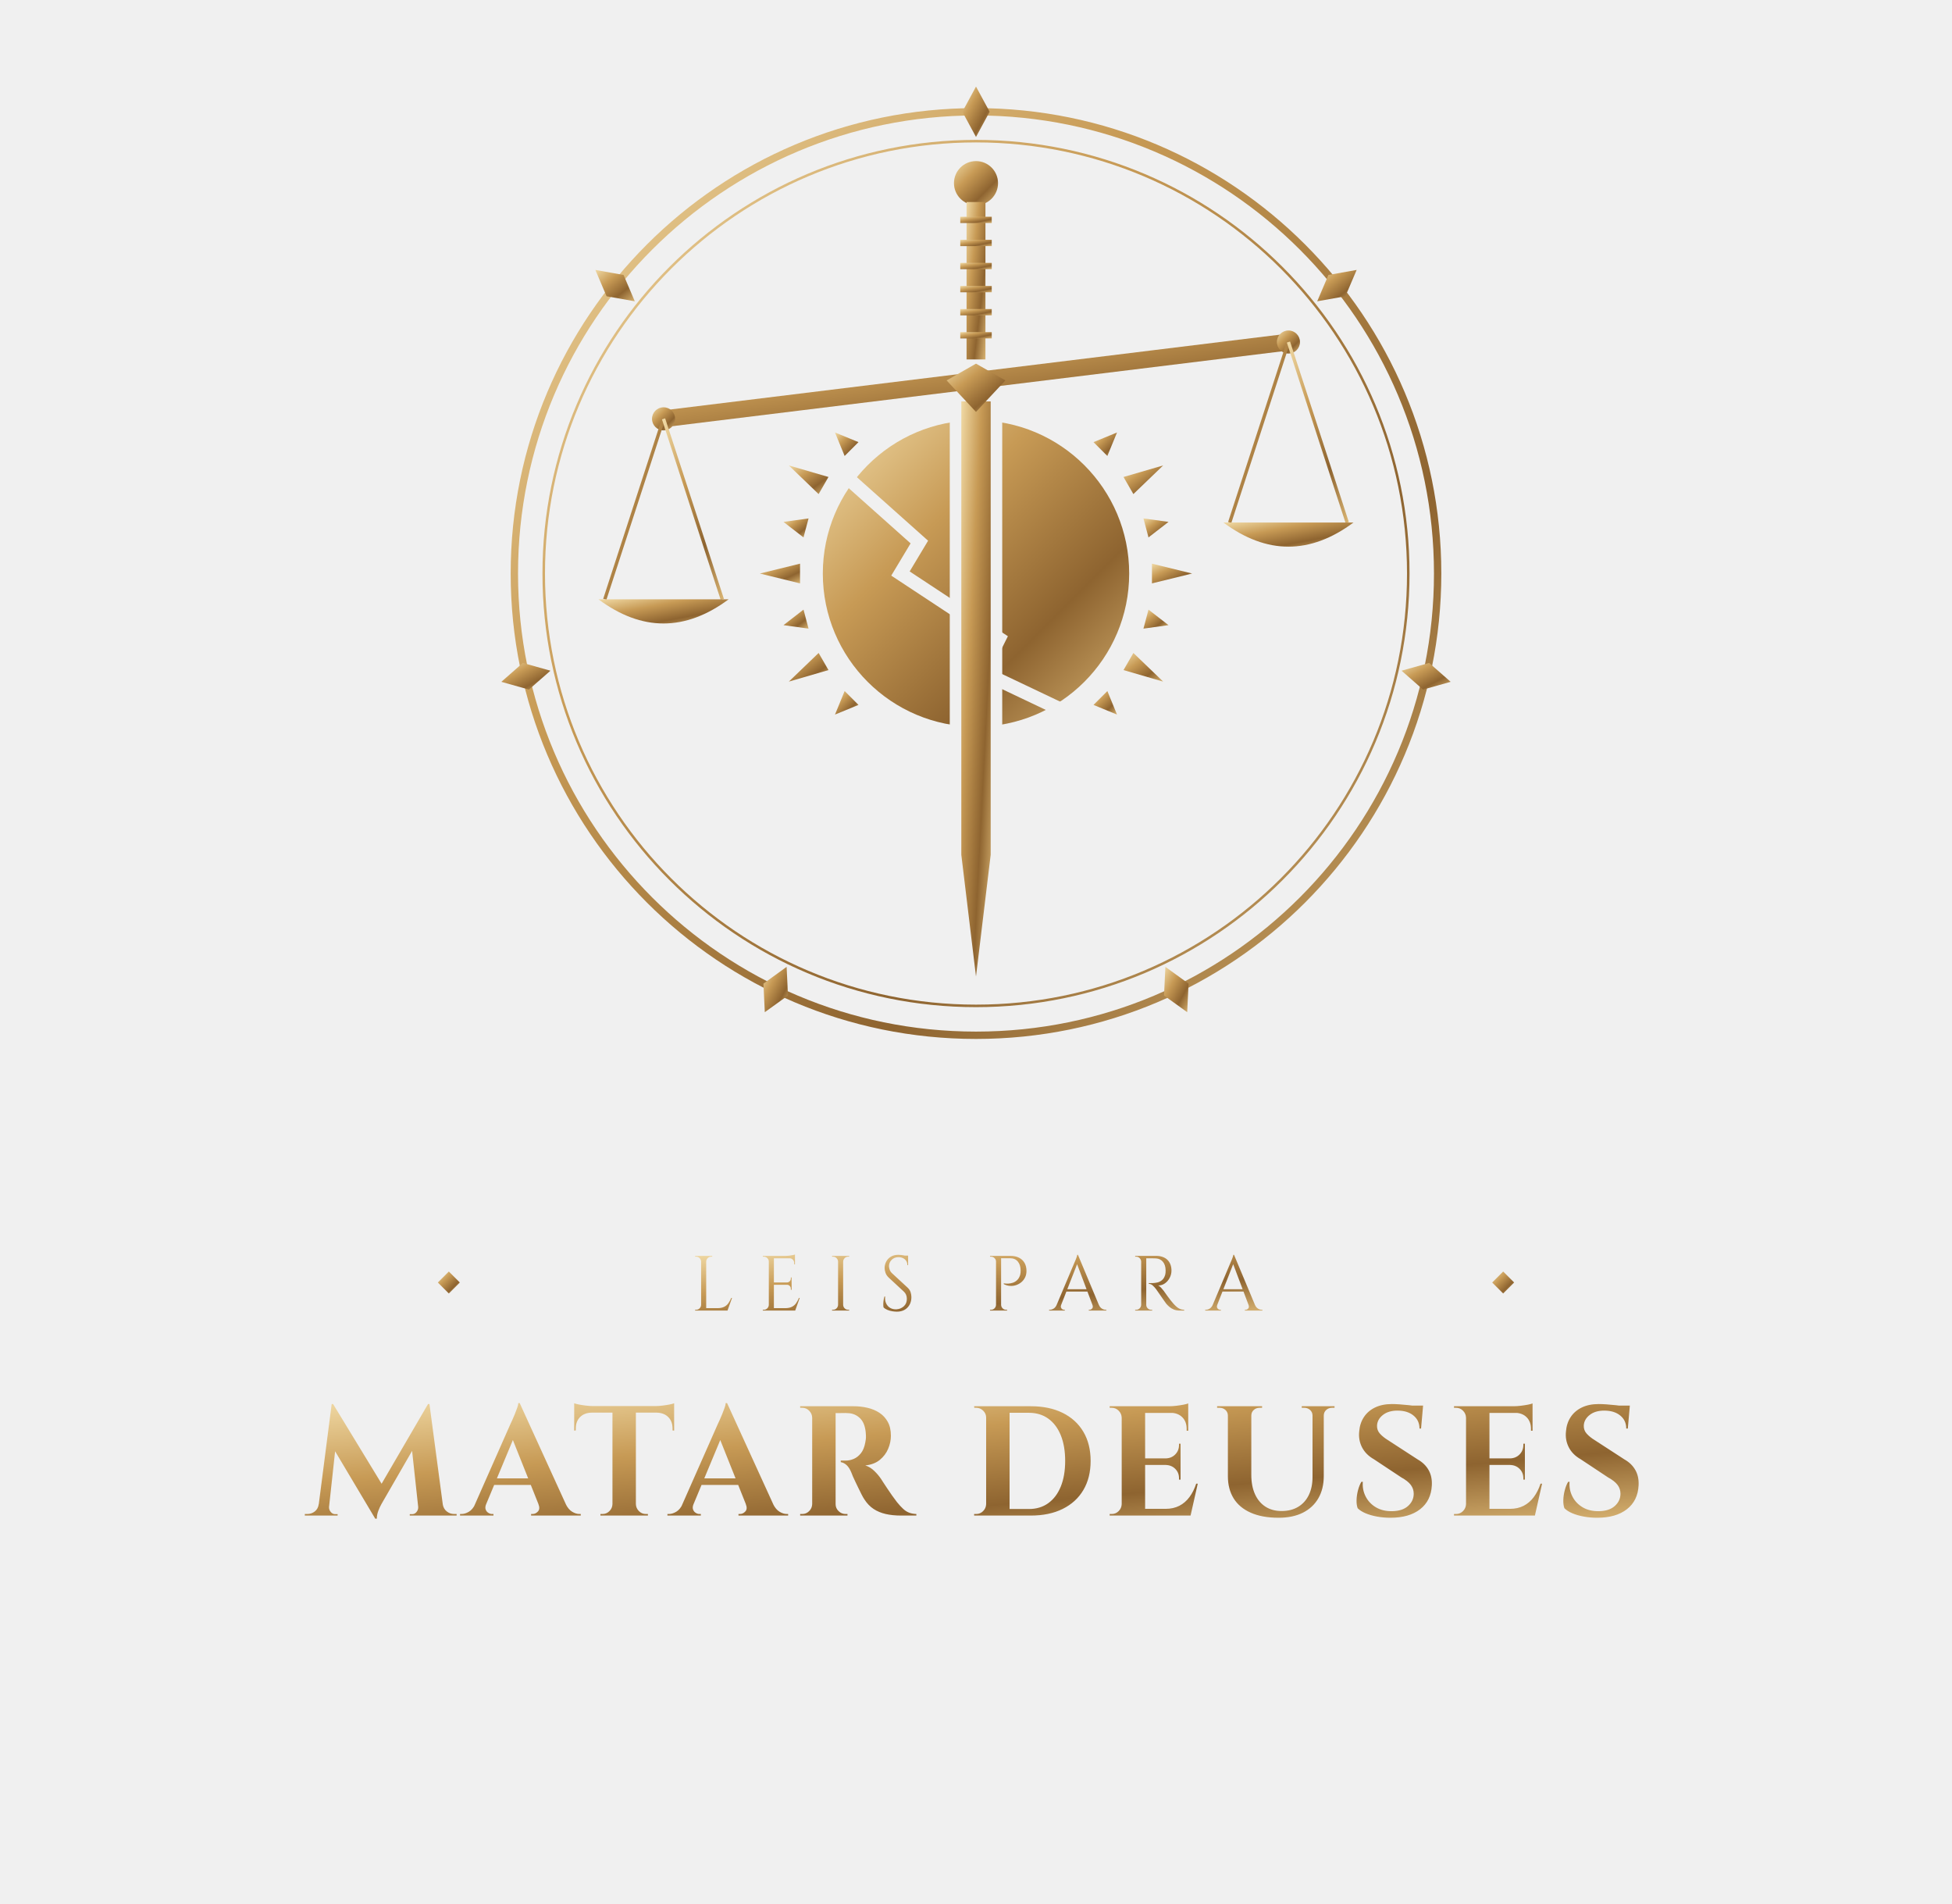
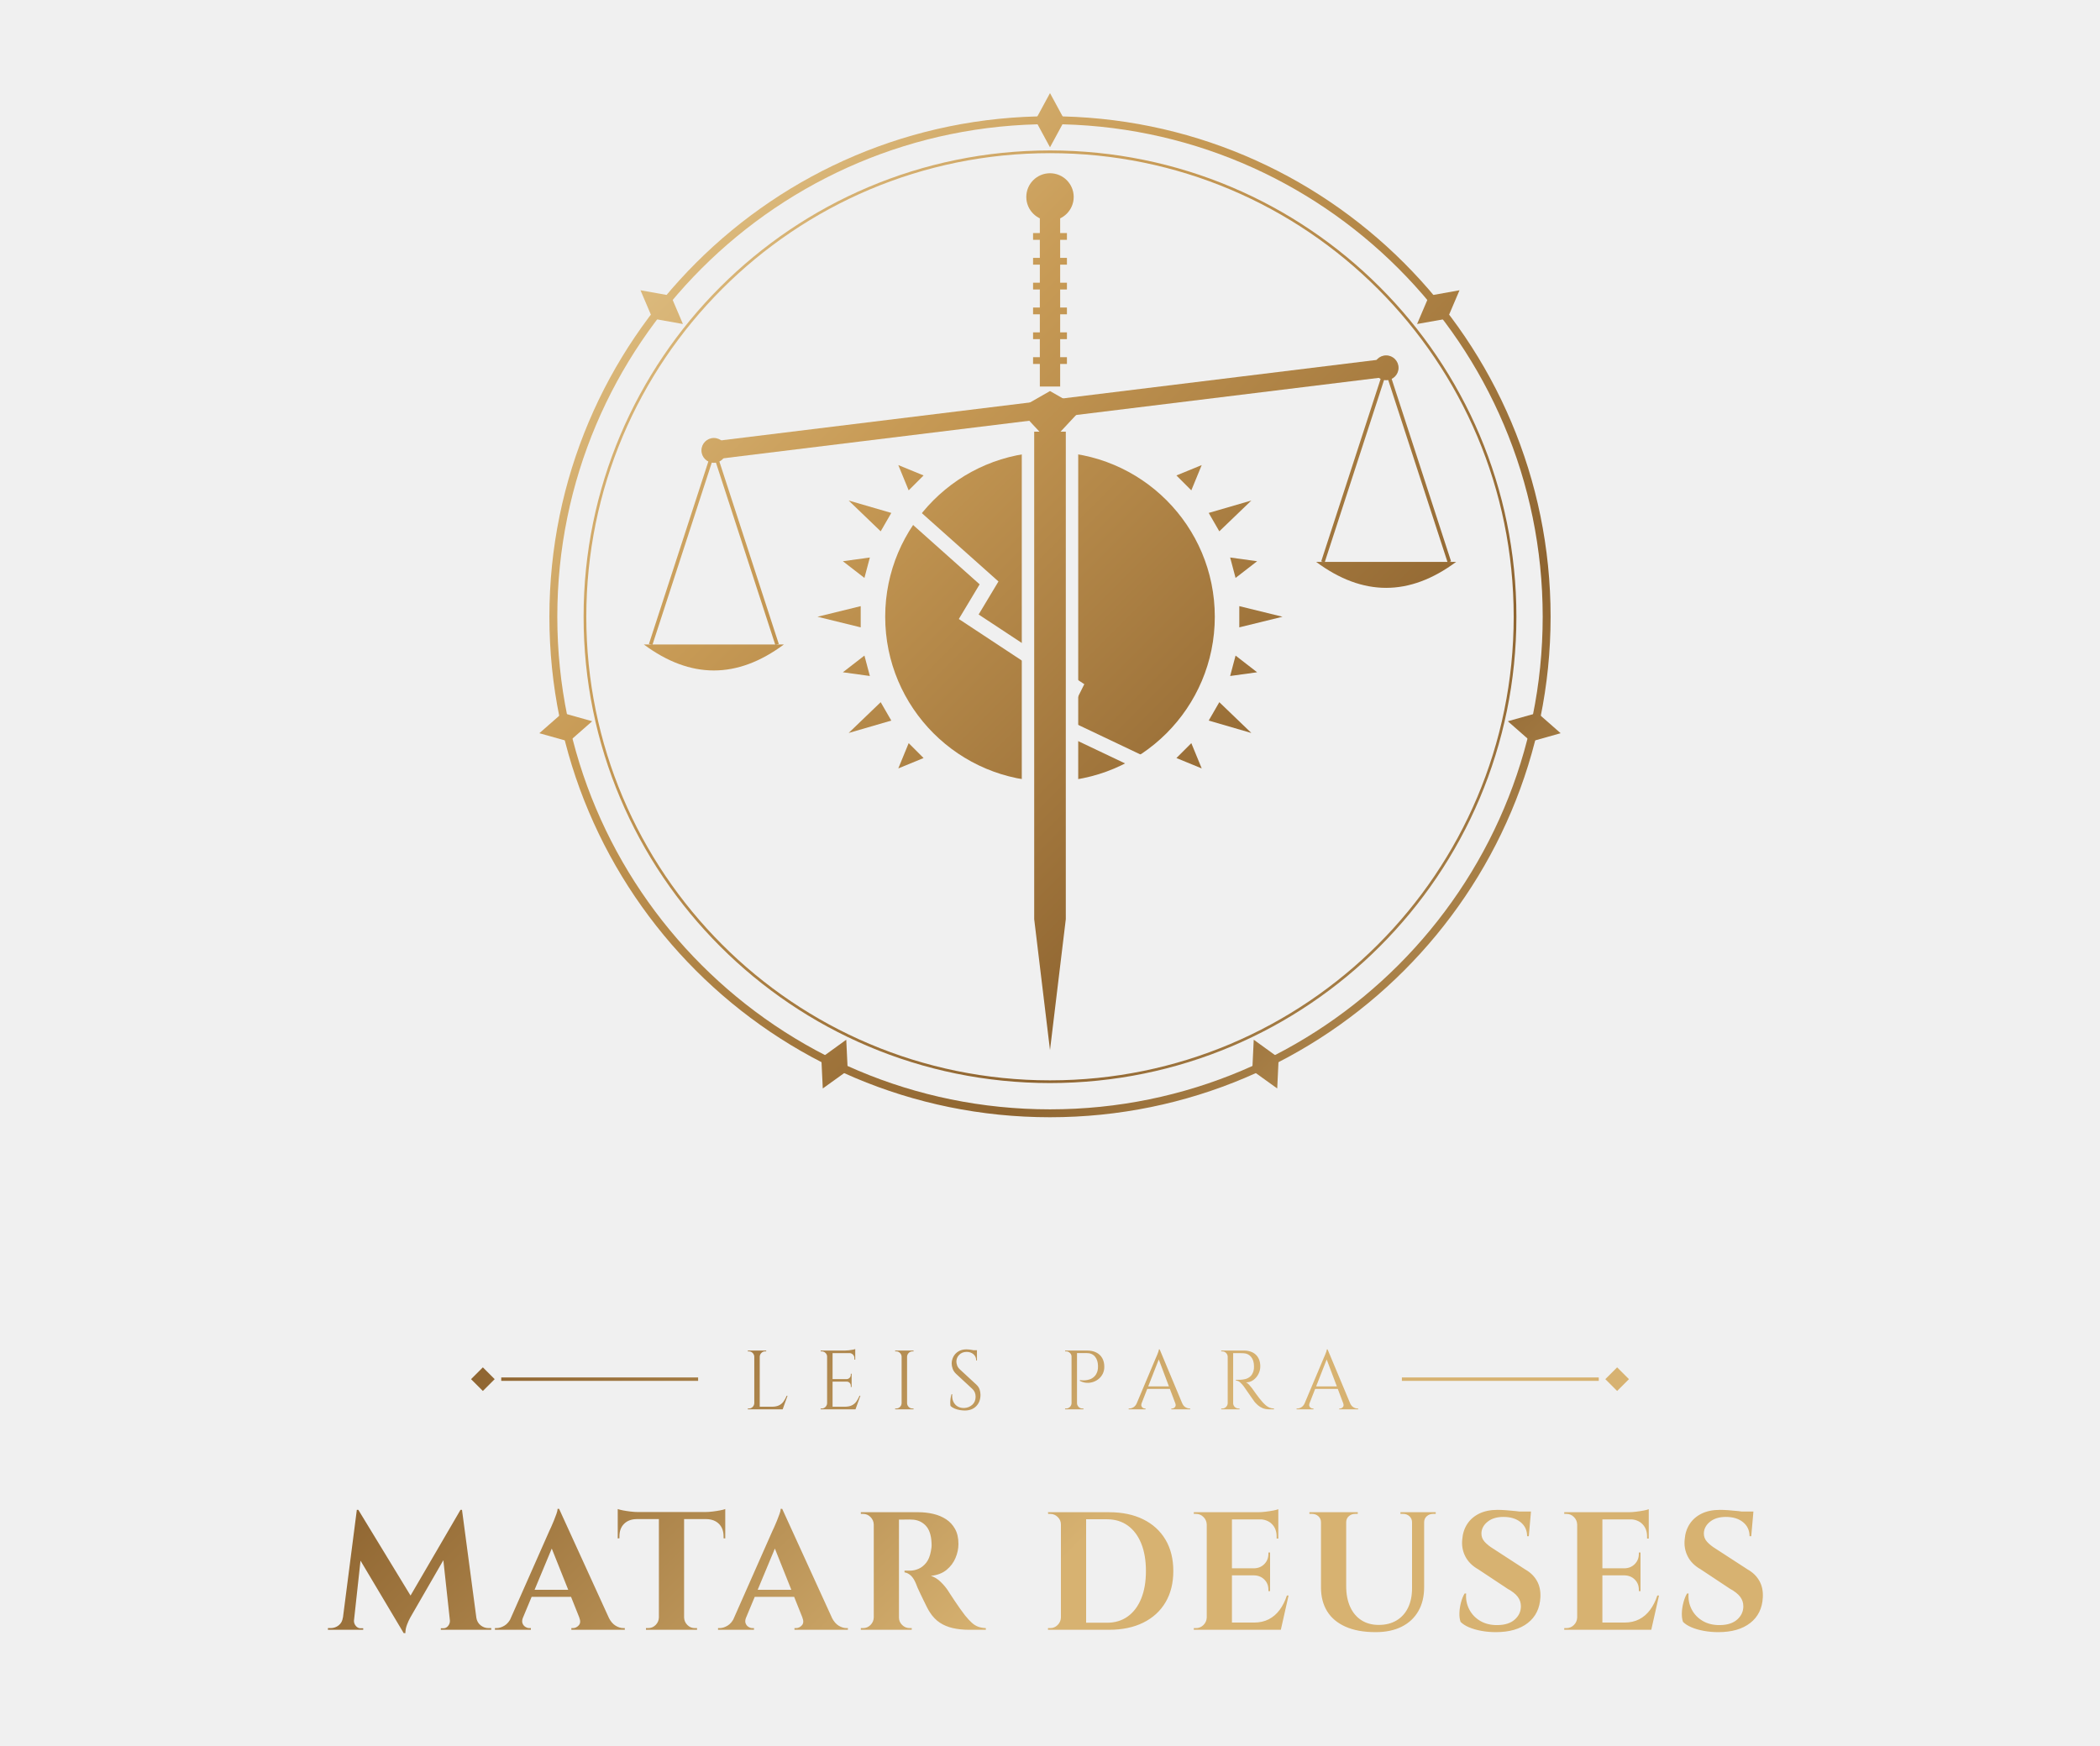
- <svg xmlns="http://www.w3.org/2000/svg" viewBox="0 0 1600 1560" width="1600" height="1560">
+ <svg xmlns="http://www.w3.org/2000/svg" viewBox="0 0 1600 1330" width="1600" height="1330">
  <defs>
-     <linearGradient id="bronze-g" x1="0" y1="0" x2="1" y2="1">
+     <linearGradient id="bronze-g" gradientUnits="userSpaceOnUse" x1="0" y1="0" x2="1000" y2="1000">
      <stop offset="0" stop-color="#F0D9A4" />
      <stop offset="0.35" stop-color="#C79A55" />
      <stop offset="0.7" stop-color="#8E6430" />
      <stop offset="1" stop-color="#D7B271" />
    </linearGradient>
    <mask id="bronzeV-disk" maskUnits="userSpaceOnUse" x="0" y="0" width="1000" height="1000">
      <rect width="1000" height="1000" fill="white" />
      <polyline points="372,404 446,470 428,500 522,562 506,594 628,652" fill="none" stroke="black" stroke-width="13" stroke-linejoin="miter" />
      <polygon points="486,336 514,336 514,768 500,884 486,768" fill="black" stroke="black" stroke-width="22" stroke-linejoin="miter" />
    </mask>
  </defs>
  <g transform="translate(370.0,40) scale(0.86)">
    <circle cx="500" cy="500" r="440" fill="none" stroke="url(#bronze-g)" stroke-width="7" />
    <circle cx="500" cy="500" r="412" fill="none" stroke="url(#bronze-g)" stroke-width="2.4" />
    <polygon points="500.0,36.0 513.0,60.0 500.0,84.0 487.0,60.0" fill="url(#bronze-g)" />
    <polygon points="862.8,210.7 852.1,235.8 825.2,240.6 835.9,215.5" fill="url(#bronze-g)" />
    <polygon points="952.4,603.2 926.1,610.6 905.6,592.6 931.9,585.2" fill="url(#bronze-g)" />
    <polygon points="701.3,918.0 679.2,902.1 680.5,874.8 702.6,890.8" fill="url(#bronze-g)" />
    <polygon points="298.7,918.0 297.4,890.8 319.5,874.8 320.8,902.1" fill="url(#bronze-g)" />
    <polygon points="47.6,603.2 68.1,585.2 94.4,592.6 73.9,610.6" fill="url(#bronze-g)" />
    <polygon points="137.2,210.7 164.1,215.5 174.8,240.6 147.9,235.8" fill="url(#bronze-g)" />
    <polygon points="667.7,490.6 706.0,500.0 667.7,509.4" fill="url(#bronze-g)" />
    <polygon points="664.4,534.4 683.5,549.2 659.6,552.5" fill="url(#bronze-g)" />
    <polygon points="650.0,575.7 678.4,603.0 640.6,592.0" fill="url(#bronze-g)" />
    <polygon points="625.2,612.0 634.4,634.4 612.0,625.2" fill="url(#bronze-g)" />
    <polygon points="388.0,625.2 365.6,634.4 374.8,612.0" fill="url(#bronze-g)" />
    <polygon points="359.4,592.0 321.6,603.0 350.0,575.7" fill="url(#bronze-g)" />
    <polygon points="340.4,552.5 316.5,549.2 335.6,534.4" fill="url(#bronze-g)" />
    <polygon points="332.3,509.4 294.0,500.0 332.3,490.6" fill="url(#bronze-g)" />
    <polygon points="335.6,465.6 316.5,450.8 340.4,447.5" fill="url(#bronze-g)" />
    <polygon points="350.0,424.3 321.6,397.0 359.4,408.0" fill="url(#bronze-g)" />
    <polygon points="374.8,388.0 365.6,365.6 388.0,374.8" fill="url(#bronze-g)" />
    <polygon points="612.0,374.8 634.4,365.6 625.2,388.0" fill="url(#bronze-g)" />
    <polygon points="640.6,408.0 678.4,397.0 650.0,424.3" fill="url(#bronze-g)" />
    <polygon points="659.6,447.5 683.5,450.8 664.4,465.6" fill="url(#bronze-g)" />
    <circle cx="500" cy="500" r="146" fill="url(#bronze-g)" mask="url(#bronzeV-disk)" />
    <circle cx="500" cy="128" r="21" fill="url(#bronze-g)" />
    <rect x="491" y="146" width="18" height="150" fill="url(#bronze-g)" />
    <rect x="485" y="160" width="30" height="6" fill="url(#bronze-g)" />
    <rect x="485" y="182" width="30" height="6" fill="url(#bronze-g)" />
    <rect x="485" y="204" width="30" height="6" fill="url(#bronze-g)" />
    <rect x="485" y="226" width="30" height="6" fill="url(#bronze-g)" />
    <rect x="485" y="248" width="30" height="6" fill="url(#bronze-g)" />
    <rect x="485" y="270" width="30" height="6" fill="url(#bronze-g)" />
    <polygon points="486,336 514,336 514,768 500,884 486,768" fill="url(#bronze-g)" />
    <polygon points="201.3,344.6 796.8,271.5 798.7,287.4 203.2,360.5" fill="url(#bronze-g)" />
    <polygon points="472,316 500,300 528,316 500,346" fill="url(#bronze-g)" />
    <circle cx="202.2" cy="352.6" r="11" fill="url(#bronze-g)" />
    <line x1="202.2" y1="352.6" x2="146.2" y2="524.6" stroke="url(#bronze-g)" stroke-width="3.2" />
    <line x1="202.2" y1="352.6" x2="258.2" y2="524.6" stroke="url(#bronze-g)" stroke-width="3.2" />
    <path d="M140.2,524.6 Q202.2,570.6 264.2,524.6 Z" fill="url(#bronze-g)" />
    <circle cx="797.8" cy="279.4" r="11" fill="url(#bronze-g)" />
    <line x1="797.8" y1="279.4" x2="741.8" y2="451.4" stroke="url(#bronze-g)" stroke-width="3.2" />
    <line x1="797.8" y1="279.4" x2="853.8" y2="451.4" stroke="url(#bronze-g)" stroke-width="3.2" />
    <path d="M735.8,451.4 Q797.8,497.4 859.8,451.4 Z" fill="url(#bronze-g)" />
  </g>
  <path d="M578.848 1029.2V1074.0H574.688V1029.2ZM596.128 1072.016V1074.0H578.656V1072.016ZM600.032 1063.632 596.32 1074.0H585.696L588 1072.016Q591.392 1072.016 593.536 1070.96Q595.68 1069.904 597.024 1067.984Q598.368 1066.064 599.392 1063.632ZM574.88 1069.328V1074.0H569.76V1073.36Q569.76 1073.36 570.176 1073.36Q570.592 1073.36 570.592 1073.36Q572.256 1073.36 573.44 1072.176Q574.624 1070.992 574.688 1069.328ZM574.88 1033.872H574.688Q574.624 1032.208 573.44 1031.024Q572.256 1029.84 570.592 1029.84Q570.592 1029.84 570.176 1029.84Q569.76 1029.84 569.76 1029.84V1029.2H574.88ZM578.656 1033.872V1029.2H583.776V1029.84Q583.712 1029.84 583.328 1029.84Q582.944 1029.84 582.944 1029.84Q581.28 1029.84 580.096 1031.024Q578.912 1032.208 578.848 1033.872ZM634.336 1029.2V1074.0H630.176V1029.2ZM651.616 1072.016V1074.0H634.144V1072.016ZM648.864 1050.96V1052.88H634.144V1050.96ZM651.616 1029.2V1031.184H634.144V1029.2ZM655.52 1063.632 651.808 1074.0H641.184L643.488 1072.016Q646.88 1072.016 649.024 1070.96Q651.168 1069.904 652.512 1067.984Q653.856 1066.064 654.88 1063.632ZM648.864 1052.752V1056.976H648.224V1056.016Q648.224 1054.736 647.328 1053.808Q646.432 1052.88 645.152 1052.88V1052.752ZM648.864 1046.864V1051.088H645.152V1050.96Q646.432 1050.896 647.328 1049.968Q648.224 1049.04 648.224 1047.76V1046.864ZM651.616 1030.992V1036.112H650.976V1034.96Q650.976 1033.424 649.888 1032.304Q648.8 1031.184 647.2 1031.12V1030.992ZM651.616 1028.048V1029.904L643.808 1029.2Q645.216 1029.2 646.784 1029.008Q648.352 1028.816 649.696 1028.56Q651.04 1028.304 651.616 1028.048ZM630.368 1069.328V1074.0H625.248V1073.36Q625.248 1073.36 625.664 1073.36Q626.08 1073.36 626.08 1073.36Q627.744 1073.36 628.928 1072.176Q630.112 1070.992 630.176 1069.328ZM630.368 1033.872H630.176Q630.176 1032.208 628.96 1031.024Q627.744 1029.84 626.08 1029.84Q626.08 1029.84 625.696 1029.84Q625.312 1029.84 625.312 1029.84L625.248 1029.2H630.368ZM691.104 1029.2V1074.0H686.944V1029.2ZM687.136 1069.328V1074.0H682.016V1073.36Q682.016 1073.36 682.432 1073.36Q682.848 1073.36 682.848 1073.36Q684.512 1073.36 685.696 1072.176Q686.88 1070.992 686.944 1069.328ZM687.136 1033.872H686.944Q686.88 1032.208 685.696 1031.024Q684.512 1029.84 682.848 1029.84Q682.848 1029.84 682.432 1029.84Q682.016 1029.84 682.016 1029.84V1029.2H687.136ZM690.912 1069.328H691.104Q691.168 1070.992 692.352 1072.176Q693.536 1073.36 695.2 1073.36Q695.2 1073.36 695.584 1073.36Q695.968 1073.36 696.032 1073.36V1074.0H690.912ZM690.912 1033.872V1029.2H696.032V1029.84Q695.968 1029.84 695.584 1029.84Q695.2 1029.84 695.2 1029.84Q693.536 1029.84 692.352 1031.024Q691.168 1032.208 691.104 1033.872ZM736.352 1028.304Q737.376 1028.304 738.56 1028.432Q739.744 1028.56 740.864 1028.784Q741.984 1029.008 742.912 1029.232Q743.84 1029.456 744.352 1029.712V1036.816H743.776Q743.776 1033.744 741.664 1031.984Q739.552 1030.224 736.544 1030.224Q733.024 1030.224 730.848 1032.432Q728.672 1034.64 728.672 1037.584Q728.672 1038.8 729.216 1040.432Q729.76 1042.064 731.232 1043.472L743.84 1055.12Q745.76 1056.912 746.4 1058.96Q747.04 1061.008 747.04 1062.928Q747.04 1068.24 743.808 1071.568Q740.576 1074.896 735.072 1074.896Q733.536 1074.896 731.456 1074.576Q729.376 1074.256 727.424 1073.456Q725.472 1072.656 724.192 1071.376Q724 1070.352 724 1068.816Q724 1067.28 724.256 1065.584Q724.512 1063.888 724.96 1062.48H725.536Q725.216 1065.744 726.368 1068.176Q727.52 1070.608 729.728 1071.856Q731.936 1073.104 734.752 1072.976Q738.272 1072.784 740.8 1070.512Q743.328 1068.24 743.328 1064.4Q743.328 1062.544 742.688 1061.04Q742.048 1059.536 740.832 1058.448L728.544 1047.056Q726.624 1045.264 725.856 1043.12Q725.088 1040.976 725.088 1039.12Q725.088 1036.432 726.368 1033.936Q727.648 1031.44 730.176 1029.872Q732.704 1028.304 736.352 1028.304ZM744.352 1028.944V1030.288H739.488V1028.944ZM819.744 1029.2H828.192Q832.288 1029.2 835.232 1030.672Q838.176 1032.144 839.776 1034.928Q841.376 1037.712 841.376 1041.552Q841.376 1044.496 840.224 1046.832Q839.072 1049.168 837.152 1050.768Q835.232 1052.368 832.8 1053.168Q830.368 1053.968 827.776 1053.776Q825.184 1053.584 822.752 1052.304V1051.664Q822.752 1051.664 823.84 1051.824Q824.928 1051.984 826.624 1051.888Q828.32 1051.792 830.208 1051.184Q832.096 1050.576 833.728 1049.04Q835.36 1047.504 836.192 1044.752Q836.384 1044.048 836.512 1042.992Q836.64 1041.936 836.576 1040.912Q836.512 1036.496 834.272 1033.808Q832.032 1031.12 827.936 1031.12H820.384Q820.384 1031.12 820.224 1030.64Q820.064 1030.16 819.904 1029.68Q819.744 1029.2 819.744 1029.2ZM820.576 1029.2V1074.0H816.416V1029.2ZM816.608 1069.328V1074.0H811.488V1073.36Q811.488 1073.36 811.904 1073.36Q812.32 1073.36 812.32 1073.36Q813.984 1073.36 815.168 1072.176Q816.352 1070.992 816.416 1069.328ZM816.608 1033.872H816.416Q816.416 1032.208 815.2 1031.024Q813.984 1029.84 812.32 1029.84Q812.32 1029.84 811.936 1029.84Q811.552 1029.84 811.552 1029.84L811.488 1029.2H816.608ZM820.384 1069.328H820.576Q820.64 1070.992 821.824 1072.176Q823.008 1073.36 824.672 1073.36Q824.672 1073.36 825.088 1073.36Q825.504 1073.36 825.504 1073.36V1074.0H820.384ZM883.552 1028.304 902.496 1073.616H897.056L882.272 1034.384ZM869.792 1069.328Q869.344 1070.608 869.664 1071.504Q869.984 1072.4 870.72 1072.88Q871.456 1073.36 872.224 1073.36H872.8V1074.0H859.936V1073.36Q859.936 1073.36 860.224 1073.36Q860.512 1073.36 860.512 1073.36Q861.984 1073.36 863.552 1072.432Q865.12 1071.504 866.144 1069.328ZM883.552 1028.304 884.128 1032.784 868.064 1073.808H864.224L880.608 1034.896Q880.608 1034.896 880.96 1034.096Q881.312 1033.296 881.792 1032.144Q882.272 1030.992 882.624 1029.904Q882.976 1028.816 882.976 1028.304ZM892.576 1056.528V1058.448H872.544V1056.528ZM895.456 1069.328H900.704Q901.664 1071.504 903.264 1072.432Q904.864 1073.36 906.336 1073.36Q906.336 1073.36 906.592 1073.36Q906.848 1073.36 906.848 1073.36V1074.0H892.448V1073.36H893.024Q894.24 1073.36 895.2 1072.304Q896.16 1071.248 895.456 1069.328ZM938.72 1029.2H947.744Q950.624 1029.2 952.96 1030.032Q955.296 1030.864 956.896 1032.432Q958.496 1034.0 959.36 1036.208Q960.224 1038.416 960.224 1041.232Q960.224 1044.304 958.784 1047.12Q957.344 1049.936 954.88 1051.696Q952.416 1053.456 949.344 1053.456Q950.432 1053.904 951.712 1055.28Q952.992 1056.656 953.952 1057.936Q953.952 1057.936 954.816 1059.184Q955.68 1060.432 956.992 1062.224Q958.304 1064.016 959.648 1065.744Q960.992 1067.472 961.952 1068.496Q963.232 1069.904 964.512 1070.992Q965.792 1072.08 967.296 1072.72Q968.8 1073.36 970.656 1073.36V1074.0H967.136Q964.192 1074.0 962.048 1073.104Q959.904 1072.208 958.432 1070.896Q956.96 1069.584 955.936 1068.368Q955.744 1068.112 954.88 1066.896Q954.016 1065.68 952.832 1063.984Q951.648 1062.288 950.496 1060.624Q949.344 1058.96 948.512 1057.776Q947.68 1056.592 947.552 1056.4Q946.336 1054.8 944.864 1053.456Q943.392 1052.112 941.664 1052.112V1051.472Q941.664 1051.472 942.656 1051.504Q943.648 1051.536 945.056 1051.472Q946.72 1051.408 948.704 1050.96Q950.688 1050.512 952.416 1049.104Q954.144 1047.696 955.04 1044.816Q955.232 1044.112 955.36 1043.056Q955.488 1042.0 955.424 1040.976Q955.36 1036.624 953.216 1034.032Q951.072 1031.44 947.488 1031.248Q945.696 1031.12 943.808 1031.152Q941.92 1031.184 940.64 1031.184Q939.36 1031.184 939.36 1031.184Q939.36 1031.12 939.2 1030.64Q939.04 1030.16 938.88 1029.68Q938.72 1029.2 938.72 1029.2ZM939.552 1029.2V1074.0H935.392V1029.2ZM935.584 1069.328V1074.0H930.464V1073.36Q930.464 1073.36 930.88 1073.36Q931.296 1073.36 931.296 1073.36Q932.96 1073.36 934.144 1072.176Q935.328 1070.992 935.392 1069.328ZM935.584 1033.872H935.392Q935.328 1032.208 934.144 1031.024Q932.96 1029.84 931.296 1029.84Q931.296 1029.84 930.88 1029.84Q930.464 1029.84 930.464 1029.84V1029.2H935.584ZM939.36 1069.328H939.552Q939.552 1070.992 940.768 1072.176Q941.984 1073.36 943.648 1073.36Q943.648 1073.36 944.032 1073.36Q944.416 1073.36 944.416 1073.36V1074.0H939.36ZM1011.488 1028.304 1030.432 1073.616H1024.992L1010.208 1034.384ZM997.728 1069.328Q997.28 1070.608 997.6 1071.504Q997.92 1072.4 998.656 1072.88Q999.392 1073.36 1000.16 1073.36H1000.736V1074.0H987.872V1073.36Q987.872 1073.36 988.16 1073.36Q988.448 1073.36 988.448 1073.36Q989.92 1073.36 991.488 1072.432Q993.056 1071.504 994.08 1069.328ZM1011.488 1028.304 1012.064 1032.784 996 1073.808H992.16L1008.544 1034.896Q1008.544 1034.896 1008.896 1034.096Q1009.248 1033.296 1009.728 1032.144Q1010.208 1030.992 1010.56 1029.904Q1010.912 1028.816 1010.912 1028.304ZM1020.512 1056.528V1058.448H1000.48V1056.528ZM1023.392 1069.328H1028.64Q1029.6 1071.504 1031.2 1072.432Q1032.8 1073.36 1034.272 1073.36Q1034.272 1073.36 1034.528 1073.36Q1034.784 1073.36 1034.784 1073.36V1074.0H1020.384V1073.36H1020.96Q1022.176 1073.36 1023.136 1072.304Q1024.096 1071.248 1023.392 1069.328Z" fill="url(#bronze-g)" />
-   <line x1="531.9" y1="1051.0" x2="381.9" y2="1051.0" stroke="url(#bronze-g)" stroke-width="2.4" />
+   <rect x="381.9" y="1049.7" width="150.0" height="2.6" fill="url(#bronze-g)" />
  <polygon points="358.9,1051.0 367.9,1042.0 376.9,1051.0 367.9,1060.0" fill="url(#bronze-g)" />
-   <line x1="1068.1" y1="1051.0" x2="1218.1" y2="1051.0" stroke="url(#bronze-g)" stroke-width="2.4" />
+   <rect x="1068.1" y="1049.7" width="150.0" height="2.6" fill="url(#bronze-g)" />
  <polygon points="1223.1,1051.0 1232.1,1042.0 1241.1,1051.0 1232.1,1060.0" fill="url(#bronze-g)" />
  <path d="M350.848 1150.608 351.872 1164.56 313.856 1230.48Q313.856 1230.48 312.576 1232.72Q311.296 1234.96 310.08 1238.16Q308.864 1241.36 308.864 1244.56H307.584L302.592 1233.424ZM264.064 1232.656V1242.0H249.856V1240.72Q249.984 1240.72 250.944 1240.72Q251.904 1240.72 251.904 1240.72Q255.36 1240.72 258.048 1238.608Q260.736 1236.496 261.248 1232.656ZM269.696 1234.704Q269.696 1234.832 269.696 1234.96Q269.696 1235.088 269.696 1235.344Q269.696 1237.392 271.168 1239.12Q272.64 1240.848 274.688 1240.848H276.736V1242.0H268.8V1234.704ZM271.872 1150.608H273.024L277.504 1163.408L268.928 1242.0H260.096ZM273.024 1150.608 314.88 1219.344 307.584 1244.56 269.696 1180.944ZM352 1150.608 364.16 1242.0H343.552L337.152 1183.12L350.848 1150.608ZM360.192 1232.656H362.88Q363.52 1236.496 366.208 1238.608Q368.896 1240.72 372.224 1240.72Q372.224 1240.72 373.248 1240.72Q374.272 1240.72 374.272 1240.72V1242.0H360.192ZM342.784 1234.704H343.68V1242.0H335.872V1240.848H337.792Q339.968 1240.848 341.376 1239.12Q342.784 1237.392 342.784 1235.344Q342.784 1235.088 342.784 1234.96Q342.784 1234.832 342.784 1234.704ZM425.984 1149.84 467.712 1241.232H444.8L418.176 1174.544ZM398.464 1232.656Q397.44 1235.216 398.08 1237.008Q398.72 1238.8 400.256 1239.76Q401.792 1240.72 403.328 1240.72H404.48V1242.0H377.088V1240.72Q377.088 1240.72 377.664 1240.72Q378.24 1240.72 378.24 1240.72Q381.184 1240.72 384.32 1238.864Q387.456 1237.008 389.504 1232.656ZM425.984 1149.84 426.496 1165.456 394.752 1241.616H385.408L418.56 1166.608Q418.944 1165.84 419.904 1163.728Q420.864 1161.616 421.952 1158.928Q423.04 1156.24 423.936 1153.744Q424.832 1151.248 424.832 1149.84ZM439.424 1211.536V1216.912H401.792V1211.536ZM441.344 1232.656H463.744Q465.92 1237.008 468.992 1238.864Q472.064 1240.72 475.008 1240.72Q475.008 1240.72 475.52 1240.72Q476.032 1240.72 476.032 1240.72V1242.0H435.328V1240.72H436.48Q439.04 1240.72 440.96 1238.608Q442.88 1236.496 441.344 1232.656ZM521.216 1152.784V1242.0H502.016V1152.784ZM552.576 1152.272V1157.648H470.656V1152.272ZM552.576 1157.264V1172.368L551.296 1172.24V1170.832Q551.296 1164.816 547.776 1161.296Q544.256 1157.776 538.24 1157.648V1157.264ZM552.576 1149.968V1153.68L536.96 1152.272Q539.776 1152.272 542.912 1151.888Q546.048 1151.504 548.736 1150.992Q551.424 1150.48 552.576 1149.968ZM502.4 1232.656V1242.0H492.16V1240.72Q492.16 1240.72 492.992 1240.72Q493.824 1240.72 493.824 1240.72Q497.152 1240.72 499.52 1238.352Q501.888 1235.984 502.016 1232.656ZM520.832 1232.656H521.216Q521.344 1235.984 523.712 1238.352Q526.08 1240.72 529.408 1240.72Q529.408 1240.72 530.24 1240.72Q531.072 1240.72 531.072 1240.72V1242.0H520.832ZM484.864 1157.264V1157.648Q478.976 1157.776 475.456 1161.296Q471.936 1164.816 471.936 1170.832V1172.24L470.656 1172.368V1157.264ZM470.656 1149.968Q471.936 1150.48 474.56 1150.992Q477.184 1151.504 480.384 1151.888Q483.584 1152.272 486.272 1152.272L470.656 1153.68ZM595.968 1149.84 637.696 1241.232H614.784L588.16 1174.544ZM568.448 1232.656Q567.424 1235.216 568.064 1237.008Q568.704 1238.8 570.24 1239.76Q571.776 1240.72 573.312 1240.72H574.464V1242.0H547.072V1240.72Q547.072 1240.72 547.648 1240.72Q548.224 1240.72 548.224 1240.72Q551.168 1240.72 554.304 1238.864Q557.44 1237.008 559.488 1232.656ZM595.968 1149.84 596.48 1165.456 564.736 1241.616H555.392L588.544 1166.608Q588.928 1165.84 589.888 1163.728Q590.848 1161.616 591.936 1158.928Q593.024 1156.24 593.92 1153.744Q594.816 1151.248 594.816 1149.84ZM609.408 1211.536V1216.912H571.776V1211.536ZM611.328 1232.656H633.728Q635.904 1237.008 638.976 1238.864Q642.048 1240.72 644.992 1240.72Q644.992 1240.72 645.504 1240.72Q646.016 1240.72 646.016 1240.72V1242.0H605.312V1240.72H606.464Q609.024 1240.72 610.944 1238.608Q612.864 1236.496 611.328 1232.656ZM683.264 1152.4H699.776Q705.536 1152.4 711.04 1153.68Q716.544 1154.96 720.832 1157.776Q725.12 1160.592 727.68 1165.2Q730.24 1169.808 730.24 1176.592Q730.24 1181.968 728 1187.28Q725.76 1192.592 721.152 1196.368Q716.544 1200.144 709.248 1200.912Q713.344 1202.192 716.736 1205.52Q720.128 1208.848 722.304 1212.176Q722.432 1212.432 723.776 1214.48Q725.12 1216.528 727.104 1219.536Q729.088 1222.544 731.264 1225.616Q733.44 1228.688 735.232 1230.992Q738.048 1234.448 740.352 1236.56Q742.656 1238.672 745.216 1239.632Q747.776 1240.592 751.104 1240.72V1242.0H738.56Q731.648 1242.0 726.016 1240.72Q720.384 1239.44 716.032 1236.56Q711.68 1233.68 708.48 1228.688Q707.456 1227.152 706.24 1224.784Q705.024 1222.416 703.744 1219.728Q702.464 1217.04 701.248 1214.544Q700.032 1212.048 699.136 1210.0Q698.24 1207.952 697.856 1206.8Q696.192 1202.704 693.952 1200.656Q691.712 1198.608 689.152 1198.224V1196.944Q689.536 1196.944 690.688 1196.944Q691.84 1196.944 693.12 1196.944Q696.576 1196.944 699.84 1195.536Q703.104 1194.128 705.664 1190.928Q708.224 1187.728 709.248 1182.096Q709.504 1180.944 709.696 1179.408Q709.888 1177.872 709.76 1175.952Q709.376 1166.736 705.152 1162.448Q700.928 1158.16 694.656 1158.032Q692.864 1157.904 690.752 1157.968Q688.64 1158.032 686.912 1158.032Q685.184 1158.032 684.544 1158.032Q684.544 1157.904 684.224 1156.56Q683.904 1155.216 683.584 1153.808Q683.264 1152.4 683.264 1152.4ZM684.928 1152.4V1242.0H665.728V1152.4ZM666.112 1232.656V1242.0H655.872V1240.72Q656 1240.72 656.704 1240.72Q657.408 1240.72 657.536 1240.72Q660.864 1240.72 663.232 1238.352Q665.6 1235.984 665.728 1232.656ZM666.112 1161.744H665.728Q665.6 1158.416 663.232 1156.048Q660.864 1153.68 657.536 1153.68Q657.408 1153.68 656.704 1153.68Q656 1153.68 655.872 1153.68V1152.4H666.112ZM684.544 1232.656H684.928Q684.928 1235.984 687.36 1238.352Q689.792 1240.72 693.12 1240.72Q693.376 1240.72 694.016 1240.72Q694.656 1240.72 694.656 1240.72V1242.0H684.544ZM844.928 1152.4Q860.032 1152.4 871.04 1157.84Q882.048 1163.28 888 1173.328Q893.952 1183.376 893.952 1197.2Q893.952 1211.024 888 1221.072Q882.048 1231.12 871.04 1236.56Q860.032 1242.0 844.928 1242.0H814.464L814.336 1236.624Q818.048 1236.624 822.08 1236.624Q826.112 1236.624 829.888 1236.624Q833.664 1236.624 836.736 1236.624Q839.808 1236.624 841.6 1236.624Q843.392 1236.624 843.392 1236.624Q852.608 1236.624 859.264 1231.824Q865.92 1227.024 869.504 1218.192Q873.088 1209.36 873.088 1197.2Q873.088 1185.04 869.504 1176.208Q865.92 1167.376 859.264 1162.576Q852.608 1157.776 843.392 1157.776Q843.392 1157.776 841.536 1157.776Q839.68 1157.776 836.48 1157.776Q833.28 1157.776 829.312 1157.776Q825.344 1157.776 821.12 1157.776Q816.896 1157.776 813.056 1157.776V1152.4ZM827.52 1152.4V1242.0H808.32V1152.4ZM808.704 1232.656V1242.0H798.464V1240.72Q798.464 1240.72 799.296 1240.72Q800.128 1240.72 800.128 1240.72Q803.456 1240.72 805.824 1238.352Q808.192 1235.984 808.32 1232.656ZM808.704 1161.744H808.32Q808.32 1158.416 805.888 1156.048Q803.456 1153.68 800.128 1153.68Q800.128 1153.68 799.36 1153.68Q798.592 1153.68 798.592 1153.68L798.464 1152.4H808.704ZM938.624 1152.4V1242.0H919.424V1152.4ZM972.416 1236.496 975.488 1242.0H938.24V1236.496ZM967.68 1195.152V1200.528H938.24V1195.152ZM973.952 1152.4V1157.904H938.24V1152.4ZM981.76 1215.888 975.872 1242.0H950.784L955.392 1236.496Q961.792 1236.496 966.656 1234.0Q971.52 1231.504 974.976 1226.832Q978.432 1222.16 980.48 1215.888ZM967.68 1200.272V1212.56H966.4V1211.408Q966.4 1206.8 963.328 1203.728Q960.256 1200.656 955.52 1200.528V1200.272ZM967.68 1183.12V1195.408H955.52V1195.152Q960.256 1195.024 963.328 1191.888Q966.4 1188.752 966.4 1184.144V1183.12ZM973.952 1157.52V1172.496H972.672V1170.96Q972.672 1165.072 969.152 1161.488Q965.632 1157.904 959.616 1157.776V1157.52ZM973.952 1150.096V1153.808L958.336 1152.4Q961.152 1152.4 964.288 1152.016Q967.424 1151.632 970.112 1151.12Q972.8 1150.608 973.952 1150.096ZM919.808 1232.656V1242.0H909.568V1240.72Q909.568 1240.72 910.4 1240.72Q911.232 1240.72 911.232 1240.72Q914.56 1240.72 916.928 1238.352Q919.296 1235.984 919.424 1232.656ZM919.808 1161.744H919.424Q919.296 1158.416 916.928 1156.048Q914.56 1153.68 911.232 1153.68Q911.232 1153.68 910.4 1153.68Q909.568 1153.68 909.568 1153.68V1152.4H919.808ZM1025.664 1152.4V1208.72Q1025.664 1217.808 1028.672 1224.464Q1031.68 1231.12 1037.248 1234.704Q1042.816 1238.288 1050.496 1238.288Q1058.304 1238.288 1064.0 1234.896Q1069.696 1231.504 1072.768 1225.232Q1075.84 1218.96 1075.84 1210.384V1152.4H1085.056V1209.616Q1085.056 1220.112 1080.64 1227.792Q1076.224 1235.472 1067.968 1239.632Q1059.712 1243.792 1048.064 1243.792Q1034.496 1243.792 1025.152 1239.632Q1015.808 1235.472 1011.136 1227.856Q1006.464 1220.24 1006.464 1209.744V1152.4ZM1006.848 1152.4V1160.08H1006.464Q1006.464 1157.264 1004.48 1155.472Q1002.496 1153.68 999.68 1153.68Q999.68 1153.68 998.656 1153.68Q997.632 1153.68 997.632 1153.68V1152.4ZM1034.496 1152.4V1153.68Q1034.496 1153.68 1033.472 1153.68Q1032.448 1153.68 1032.448 1153.68Q1029.632 1153.68 1027.648 1155.472Q1025.664 1157.264 1025.664 1160.08H1025.408V1152.4ZM1076.224 1152.4V1160.08H1075.84Q1075.84 1157.264 1073.856 1155.472Q1071.872 1153.68 1069.056 1153.68Q1069.056 1153.68 1068.032 1153.68Q1067.008 1153.68 1067.008 1153.68V1152.4ZM1093.888 1152.4V1153.68Q1093.888 1153.68 1092.864 1153.68Q1091.84 1153.68 1091.84 1153.68Q1089.024 1153.68 1087.04 1155.472Q1085.056 1157.264 1085.056 1160.08H1084.8V1152.4ZM1140.992 1150.608Q1143.552 1150.608 1147.328 1150.864Q1151.104 1151.12 1155.136 1151.568Q1159.168 1152.016 1162.176 1152.464Q1165.184 1152.912 1166.336 1153.424L1164.8 1170.704H1163.52Q1163.52 1164.048 1158.592 1160.016Q1153.664 1155.984 1145.472 1155.984Q1138.048 1155.984 1133.504 1159.568Q1128.96 1163.152 1128.704 1168.272Q1128.576 1172.112 1131.136 1174.928Q1133.696 1177.744 1137.664 1180.176L1162.112 1196.048Q1168.0 1199.376 1171.008 1204.752Q1174.016 1210.128 1173.632 1217.296Q1172.992 1229.84 1164.032 1236.816Q1155.072 1243.792 1139.712 1243.792Q1134.08 1243.792 1128.768 1242.832Q1123.456 1241.872 1119.36 1240.144Q1115.264 1238.416 1112.832 1235.984Q1111.808 1233.168 1111.936 1229.2Q1112.064 1225.232 1113.152 1221.136Q1114.24 1217.04 1115.904 1214.352H1117.056Q1116.544 1220.88 1119.424 1226.448Q1122.304 1232.016 1127.872 1235.28Q1133.44 1238.544 1141.12 1238.416Q1149.568 1238.288 1154.176 1234.128Q1158.784 1229.968 1158.784 1224.08Q1158.784 1220.112 1156.416 1216.912Q1154.048 1213.712 1148.672 1210.768L1126.272 1195.92Q1119.488 1192.08 1116.416 1186.064Q1113.344 1180.048 1114.112 1173.008Q1114.624 1166.352 1117.952 1161.296Q1121.28 1156.24 1127.104 1153.424Q1132.928 1150.608 1140.992 1150.608ZM1166.464 1151.888 1166.208 1154.576H1151.104V1151.888ZM1220.864 1152.4V1242.0H1201.664V1152.4ZM1254.656 1236.496 1257.728 1242.0H1220.48V1236.496ZM1249.92 1195.152V1200.528H1220.48V1195.152ZM1256.192 1152.4V1157.904H1220.48V1152.4ZM1264.0 1215.888 1258.112 1242.0H1233.024L1237.632 1236.496Q1244.032 1236.496 1248.896 1234.0Q1253.76 1231.504 1257.216 1226.832Q1260.672 1222.16 1262.72 1215.888ZM1249.92 1200.272V1212.56H1248.64V1211.408Q1248.64 1206.8 1245.568 1203.728Q1242.496 1200.656 1237.76 1200.528V1200.272ZM1249.92 1183.12V1195.408H1237.76V1195.152Q1242.496 1195.024 1245.568 1191.888Q1248.64 1188.752 1248.64 1184.144V1183.12ZM1256.192 1157.52V1172.496H1254.912V1170.96Q1254.912 1165.072 1251.392 1161.488Q1247.872 1157.904 1241.856 1157.776V1157.52ZM1256.192 1150.096V1153.808L1240.576 1152.4Q1243.392 1152.4 1246.528 1152.016Q1249.664 1151.632 1252.352 1151.12Q1255.04 1150.608 1256.192 1150.096ZM1202.048 1232.656V1242.0H1191.808V1240.72Q1191.808 1240.72 1192.64 1240.72Q1193.472 1240.72 1193.472 1240.72Q1196.8 1240.72 1199.168 1238.352Q1201.536 1235.984 1201.664 1232.656ZM1202.048 1161.744H1201.664Q1201.536 1158.416 1199.168 1156.048Q1196.8 1153.68 1193.472 1153.68Q1193.472 1153.68 1192.64 1153.68Q1191.808 1153.68 1191.808 1153.68V1152.4H1202.048ZM1310.464 1150.608Q1313.024 1150.608 1316.8 1150.864Q1320.576 1151.12 1324.608 1151.568Q1328.64 1152.016 1331.648 1152.464Q1334.656 1152.912 1335.808 1153.424L1334.272 1170.704H1332.992Q1332.992 1164.048 1328.064 1160.016Q1323.136 1155.984 1314.944 1155.984Q1307.52 1155.984 1302.976 1159.568Q1298.432 1163.152 1298.176 1168.272Q1298.048 1172.112 1300.608 1174.928Q1303.168 1177.744 1307.136 1180.176L1331.584 1196.048Q1337.472 1199.376 1340.48 1204.752Q1343.488 1210.128 1343.104 1217.296Q1342.464 1229.84 1333.504 1236.816Q1324.544 1243.792 1309.184 1243.792Q1303.552 1243.792 1298.24 1242.832Q1292.928 1241.872 1288.832 1240.144Q1284.736 1238.416 1282.304 1235.984Q1281.28 1233.168 1281.408 1229.2Q1281.536 1225.232 1282.624 1221.136Q1283.712 1217.04 1285.376 1214.352H1286.528Q1286.016 1220.88 1288.896 1226.448Q1291.776 1232.016 1297.344 1235.28Q1302.912 1238.544 1310.592 1238.416Q1319.04 1238.288 1323.648 1234.128Q1328.256 1229.968 1328.256 1224.08Q1328.256 1220.112 1325.888 1216.912Q1323.52 1213.712 1318.144 1210.768L1295.744 1195.92Q1288.96 1192.08 1285.888 1186.064Q1282.816 1180.048 1283.584 1173.008Q1284.096 1166.352 1287.424 1161.296Q1290.752 1156.24 1296.576 1153.424Q1302.4 1150.608 1310.464 1150.608ZM1335.936 1151.888 1335.68 1154.576H1320.576V1151.888Z" fill="url(#bronze-g)" />
</svg>
